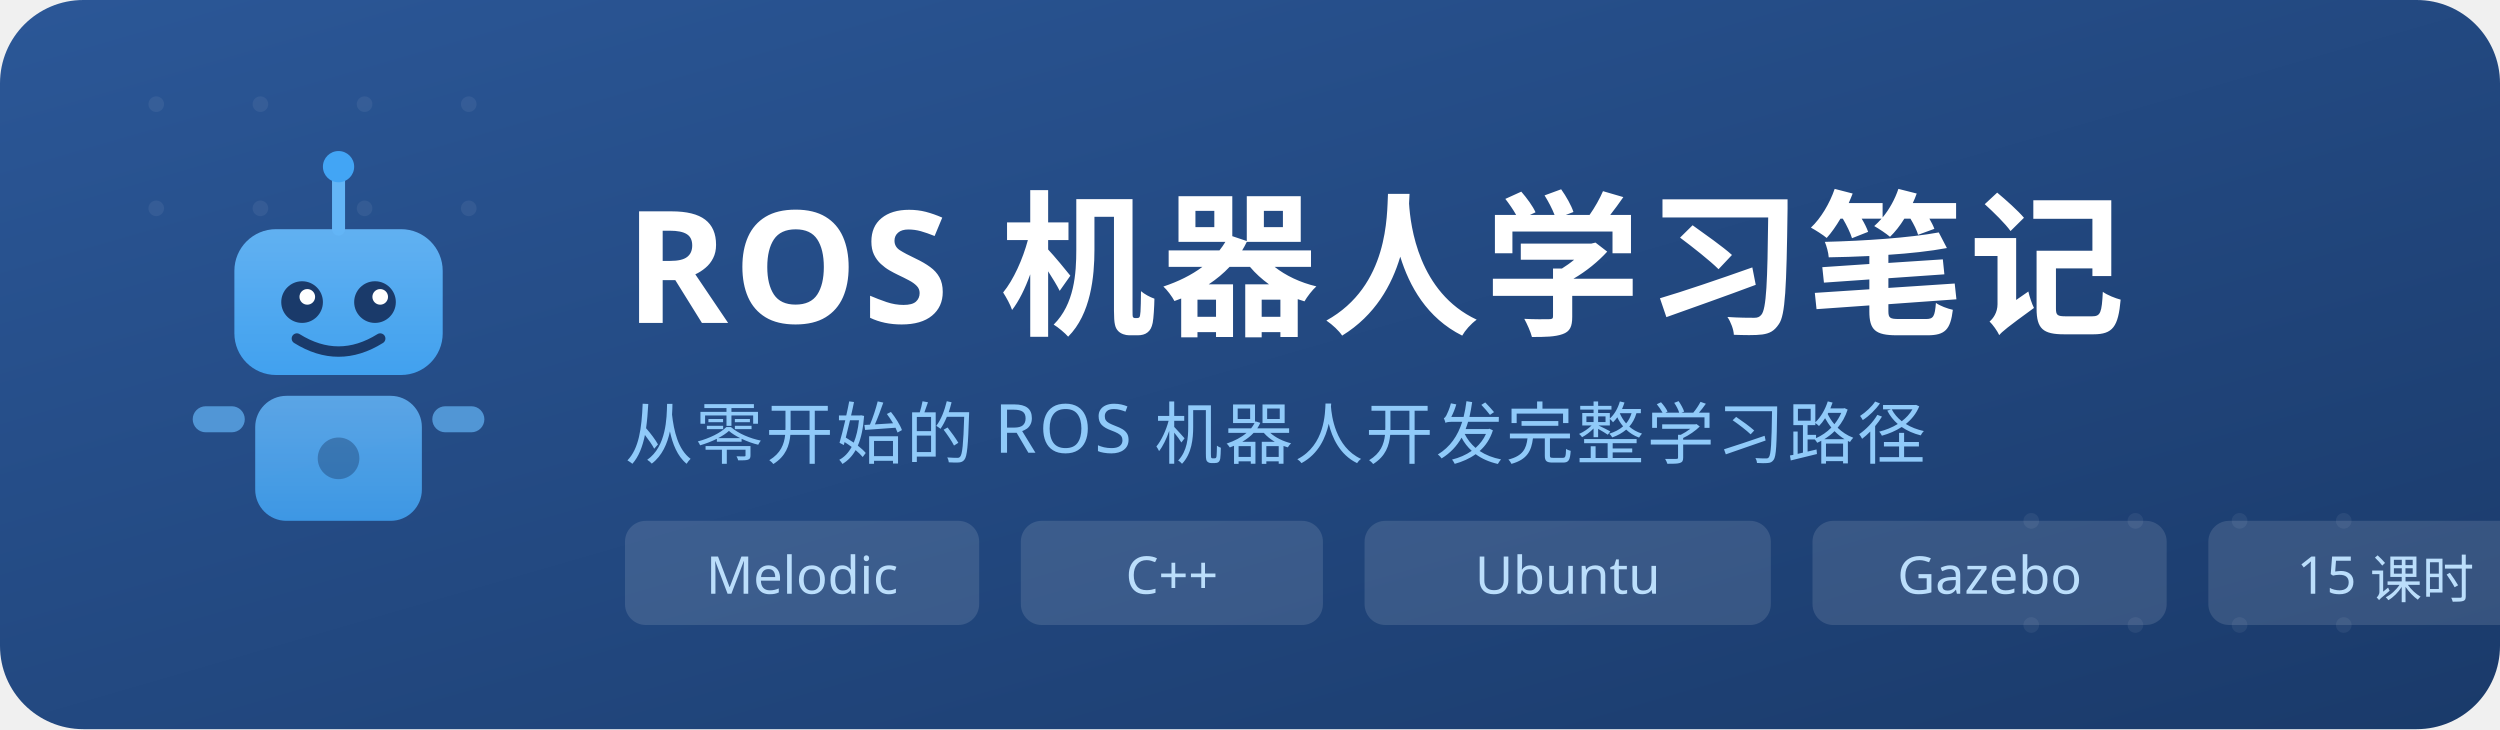
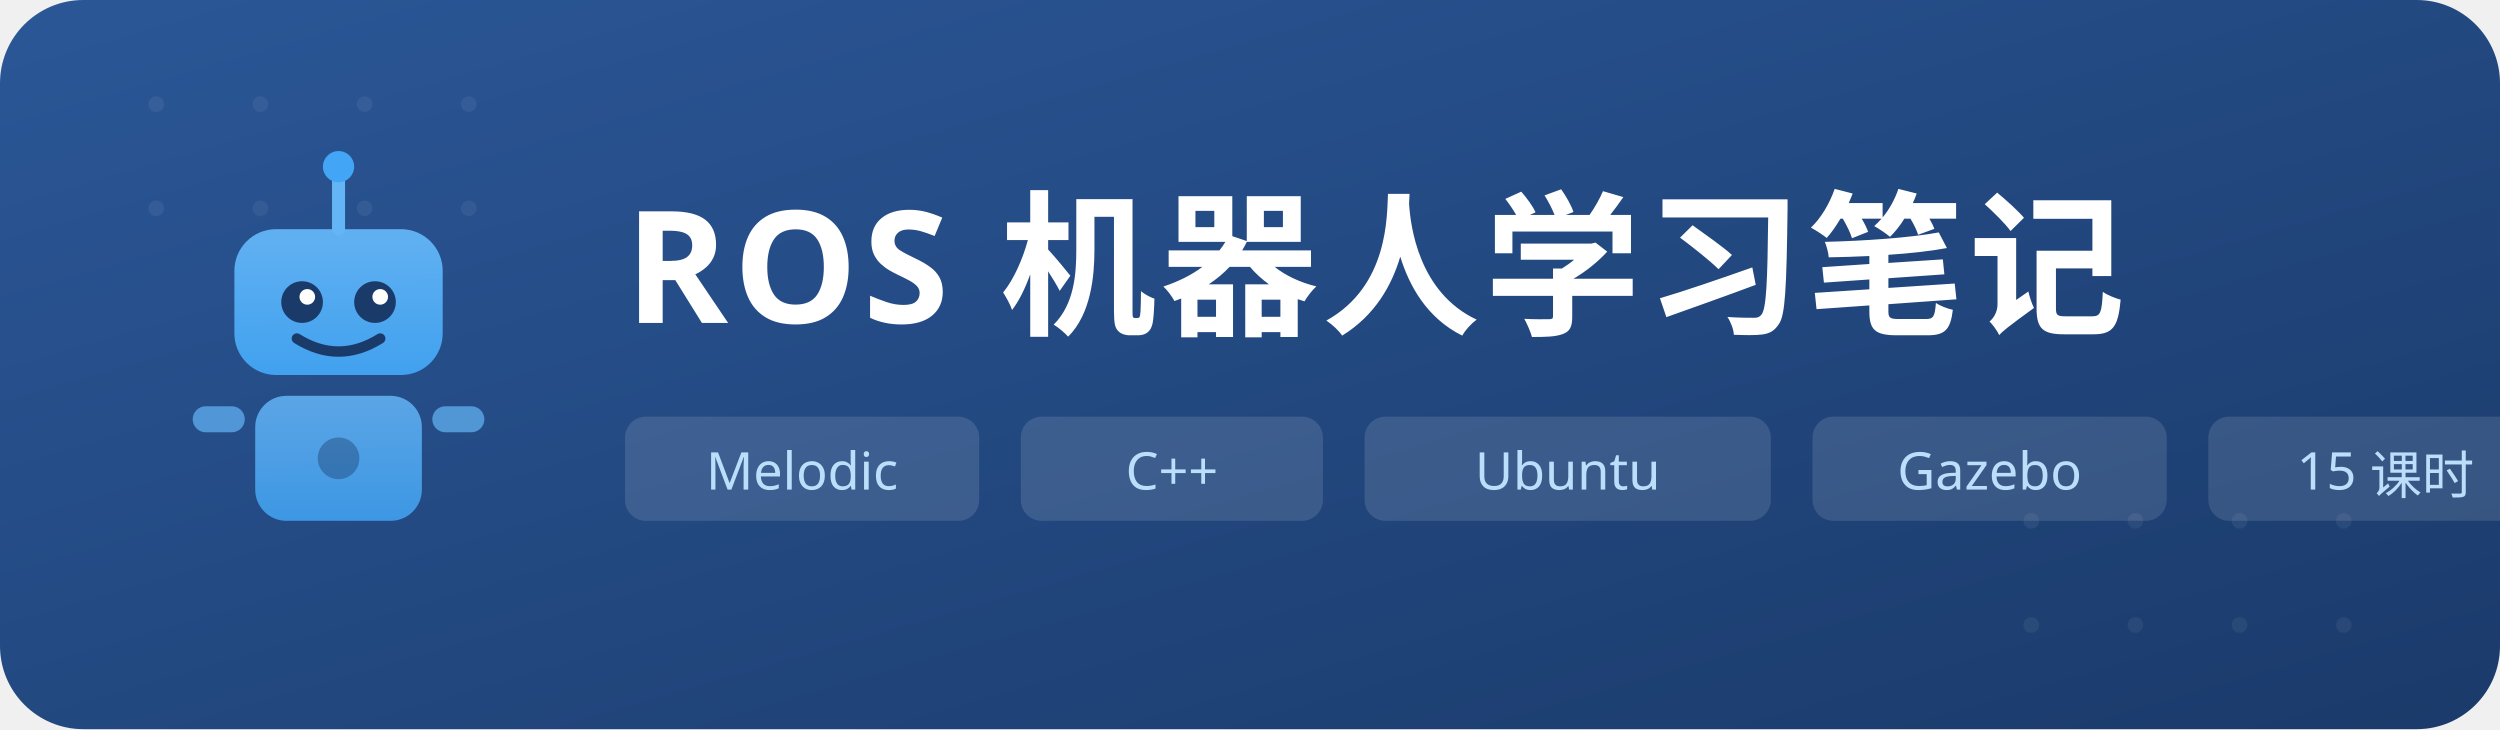
<svg xmlns="http://www.w3.org/2000/svg" width="480" height="140" viewBox="0 0 480 140">
  <defs>
    <linearGradient id="bg" x1="0%" y1="0%" x2="100%" y2="100%">
      <stop offset="0%" style="stop-color:#2b5797;stop-opacity:1" />
      <stop offset="100%" style="stop-color:#1a3a6a;stop-opacity:1" />
    </linearGradient>
    <linearGradient id="robot" x1="0%" y1="0%" x2="0%" y2="100%">
      <stop offset="0%" style="stop-color:#64b5f6;stop-opacity:1" />
      <stop offset="100%" style="stop-color:#42a5f5;stop-opacity:1" />
    </linearGradient>
  </defs>
  <rect width="480" height="140" rx="16" fill="url(#bg)" />
  <g fill="#ffffff" fill-opacity="0.06">
    <circle cx="30" cy="20" r="1.5" />
    <circle cx="50" cy="20" r="1.5" />
    <circle cx="70" cy="20" r="1.5" />
    <circle cx="90" cy="20" r="1.5" />
    <circle cx="30" cy="40" r="1.5" />
    <circle cx="50" cy="40" r="1.5" />
    <circle cx="70" cy="40" r="1.5" />
    <circle cx="90" cy="40" r="1.5" />
    <circle cx="390" cy="100" r="1.5" />
    <circle cx="410" cy="100" r="1.5" />
    <circle cx="430" cy="100" r="1.5" />
    <circle cx="450" cy="100" r="1.5" />
    <circle cx="390" cy="120" r="1.5" />
    <circle cx="410" cy="120" r="1.5" />
    <circle cx="430" cy="120" r="1.5" />
    <circle cx="450" cy="120" r="1.5" />
  </g>
  <g transform="translate(35, 28)">
    <line x1="30" y1="5" x2="30" y2="16" stroke="#64b5f6" stroke-width="2.5" stroke-linecap="round" />
    <circle cx="30" cy="4" r="3" fill="#42a5f5" />
    <rect x="10" y="16" width="40" height="28" rx="8" fill="url(#robot)" opacity="0.95" />
    <circle cx="23" cy="30" r="4" fill="#1a3a6a" />
    <circle cx="37" cy="30" r="4" fill="#1a3a6a" />
    <circle cx="24" cy="29" r="1.5" fill="#fff" />
    <circle cx="38" cy="29" r="1.5" fill="#fff" />
    <path d="M22 37 Q30 42 38 37" stroke="#1a3a6a" stroke-width="2" fill="none" stroke-linecap="round" />
    <rect x="14" y="48" width="32" height="24" rx="6" fill="url(#robot)" opacity="0.85" />
    <circle cx="30" cy="60" r="4" fill="#1a3a6a" opacity="0.4" />
    <rect x="2" y="50" width="10" height="5" rx="2.5" fill="#64b5f6" opacity="0.7" />
    <rect x="48" y="50" width="10" height="5" rx="2.5" fill="#64b5f6" opacity="0.7" />
  </g>
  <text x="120" y="62" font-family="'Segoe UI','PingFang SC','Microsoft YaHei',system-ui,sans-serif" font-size="30" font-weight="700" fill="#ffffff" letter-spacing="1">ROS 机器人学习笔记</text>
-   <text x="120" y="88" font-family="'Segoe UI','PingFang SC','Microsoft YaHei',system-ui,sans-serif" font-size="13" fill="#90caf9" letter-spacing="0.5">从零开始的 ROS 机器人开发完整学习路径</text>
-   <g transform="translate(120, 100)">
+   <g transform="translate(120, 80)">
    <rect x="0" y="0" width="68" height="20" rx="4" fill="#ffffff" fill-opacity="0.12" />
    <text x="34" y="14" font-family="'Segoe UI',system-ui,sans-serif" font-size="10" fill="#bbdefb" text-anchor="middle">Melodic</text>
    <rect x="76" y="0" width="58" height="20" rx="4" fill="#ffffff" fill-opacity="0.12" />
    <text x="105" y="14" font-family="'Segoe UI',system-ui,sans-serif" font-size="10" fill="#bbdefb" text-anchor="middle">C++</text>
    <rect x="142" y="0" width="78" height="20" rx="4" fill="#ffffff" fill-opacity="0.12" />
    <text x="181" y="14" font-family="'Segoe UI',system-ui,sans-serif" font-size="10" fill="#bbdefb" text-anchor="middle">Ubuntu</text>
    <rect x="228" y="0" width="68" height="20" rx="4" fill="#ffffff" fill-opacity="0.12" />
    <text x="262" y="14" font-family="'Segoe UI',system-ui,sans-serif" font-size="10" fill="#bbdefb" text-anchor="middle">Gazebo</text>
    <rect x="304" y="0" width="68" height="20" rx="4" fill="#ffffff" fill-opacity="0.12" />
    <text x="338" y="14" font-family="'Segoe UI',system-ui,sans-serif" font-size="10" fill="#bbdefb" text-anchor="middle">15 课时</text>
  </g>
</svg>
